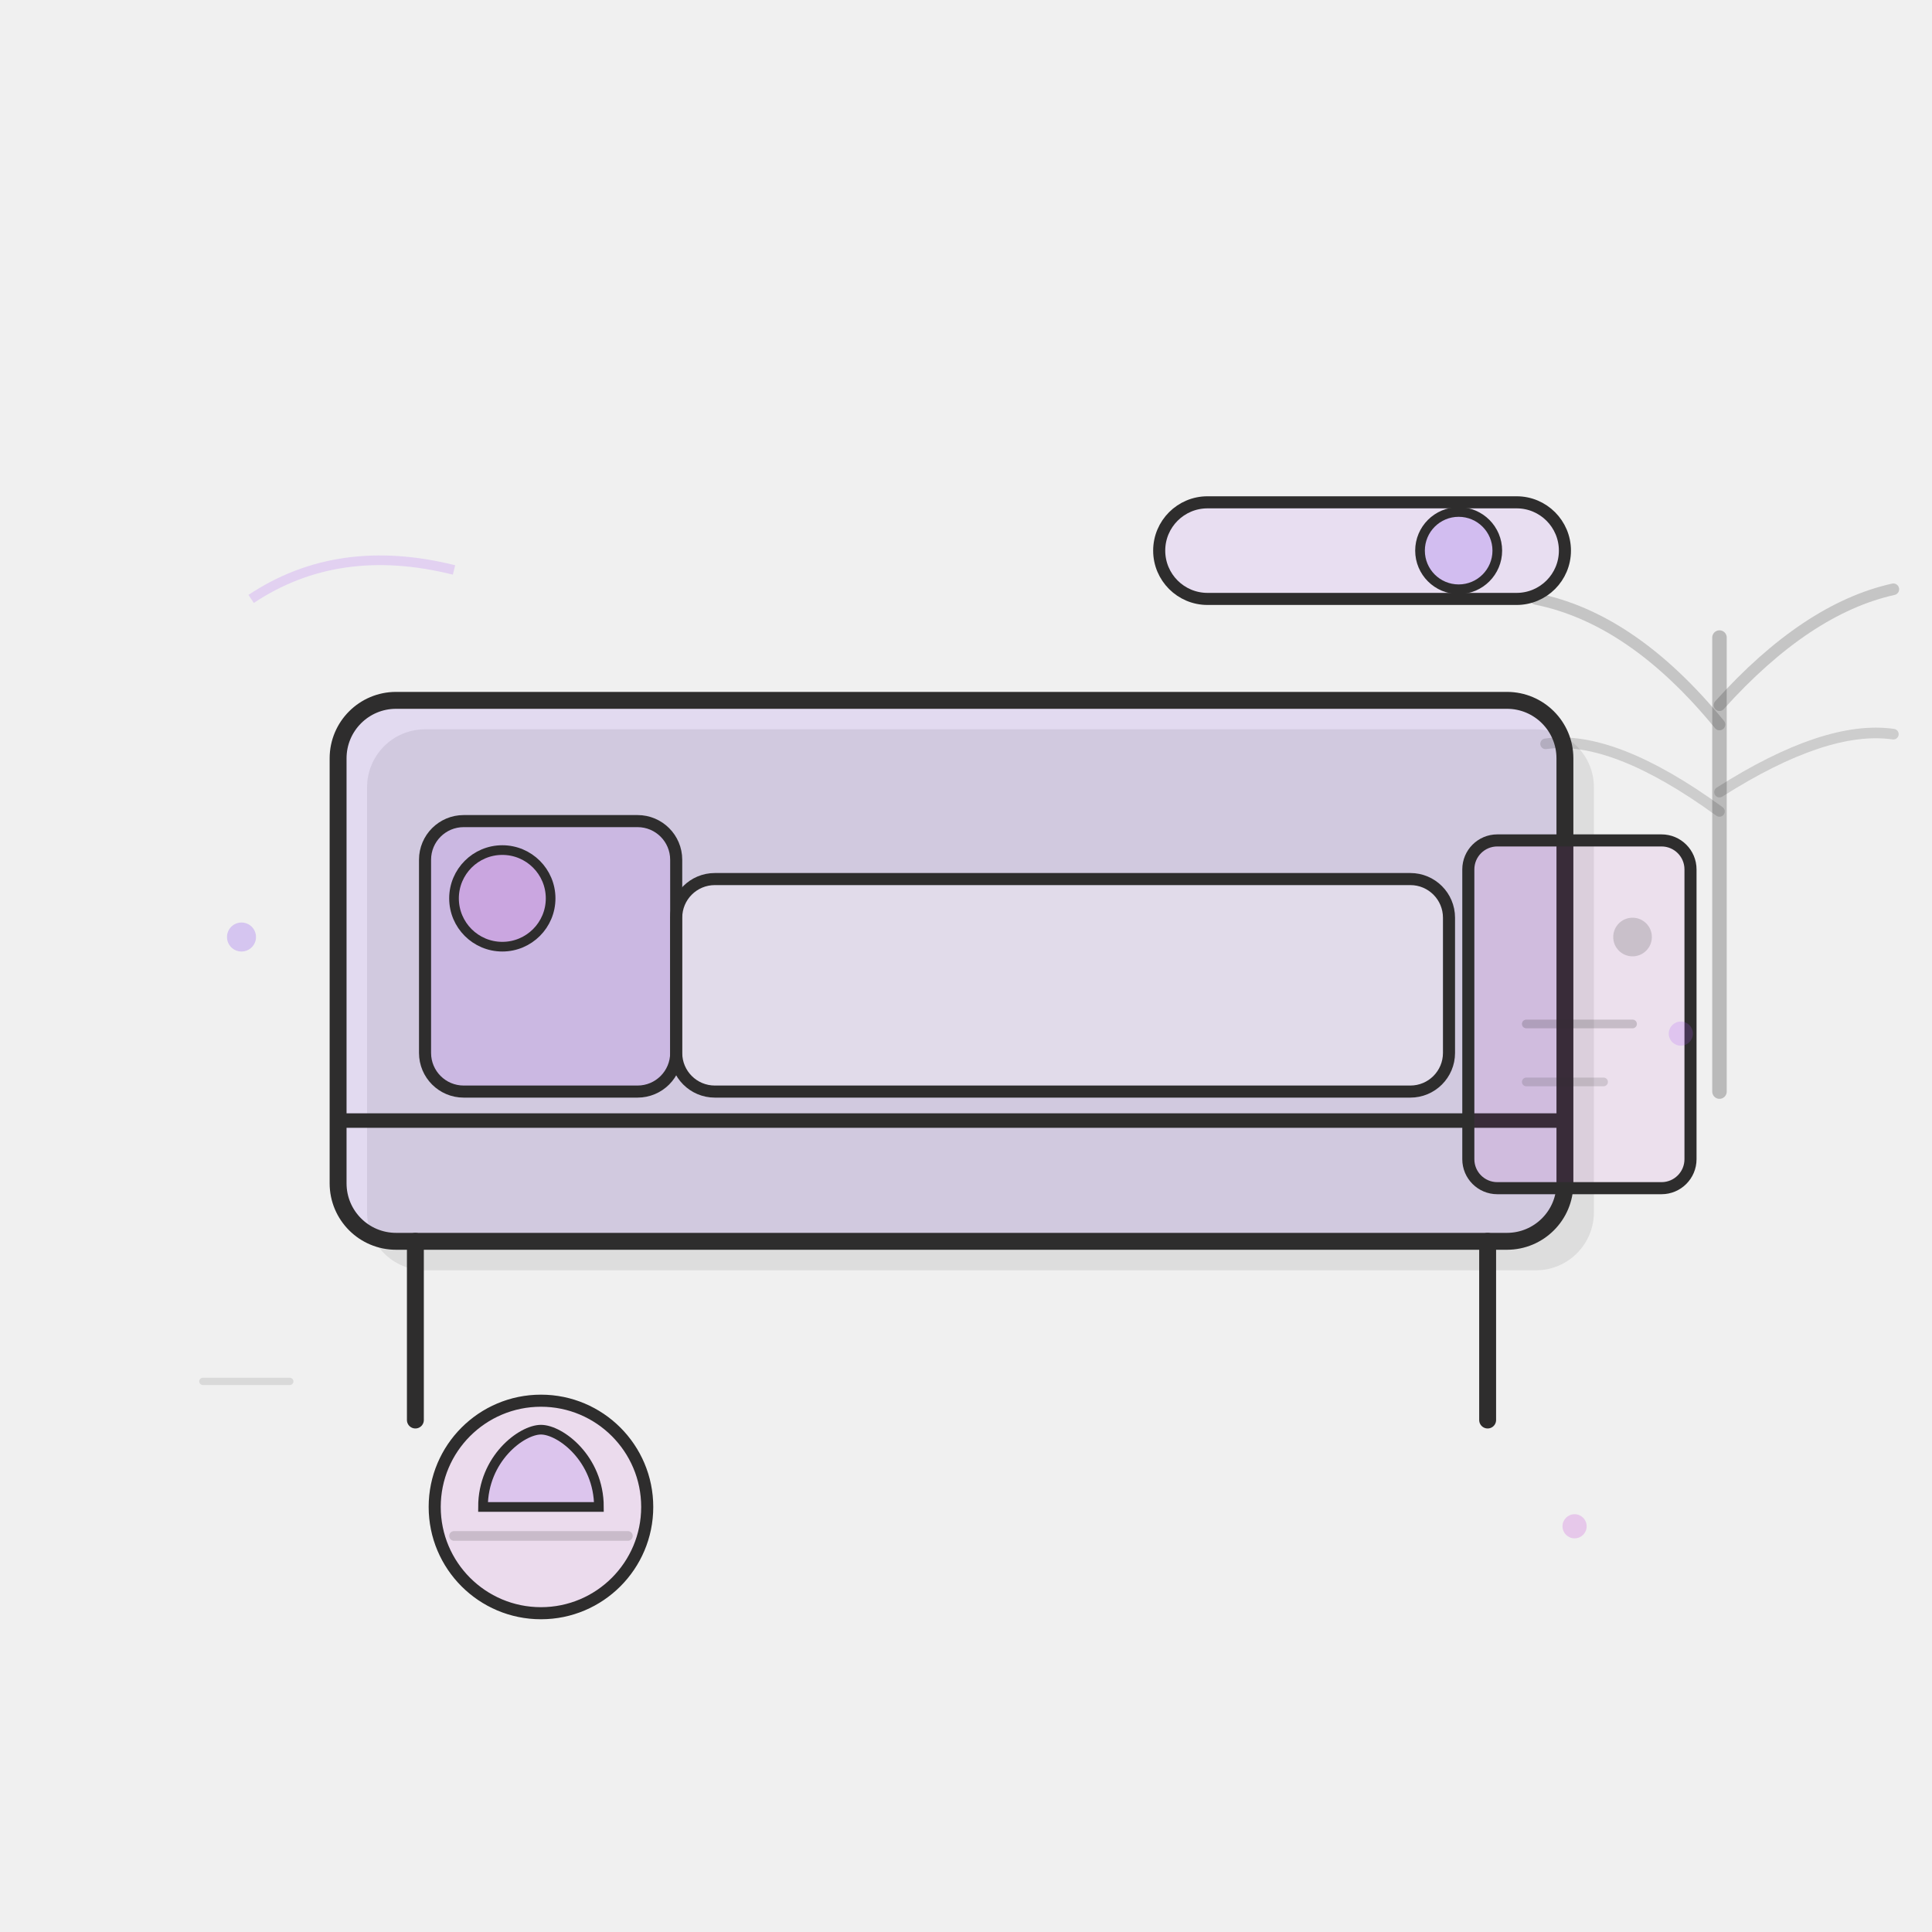
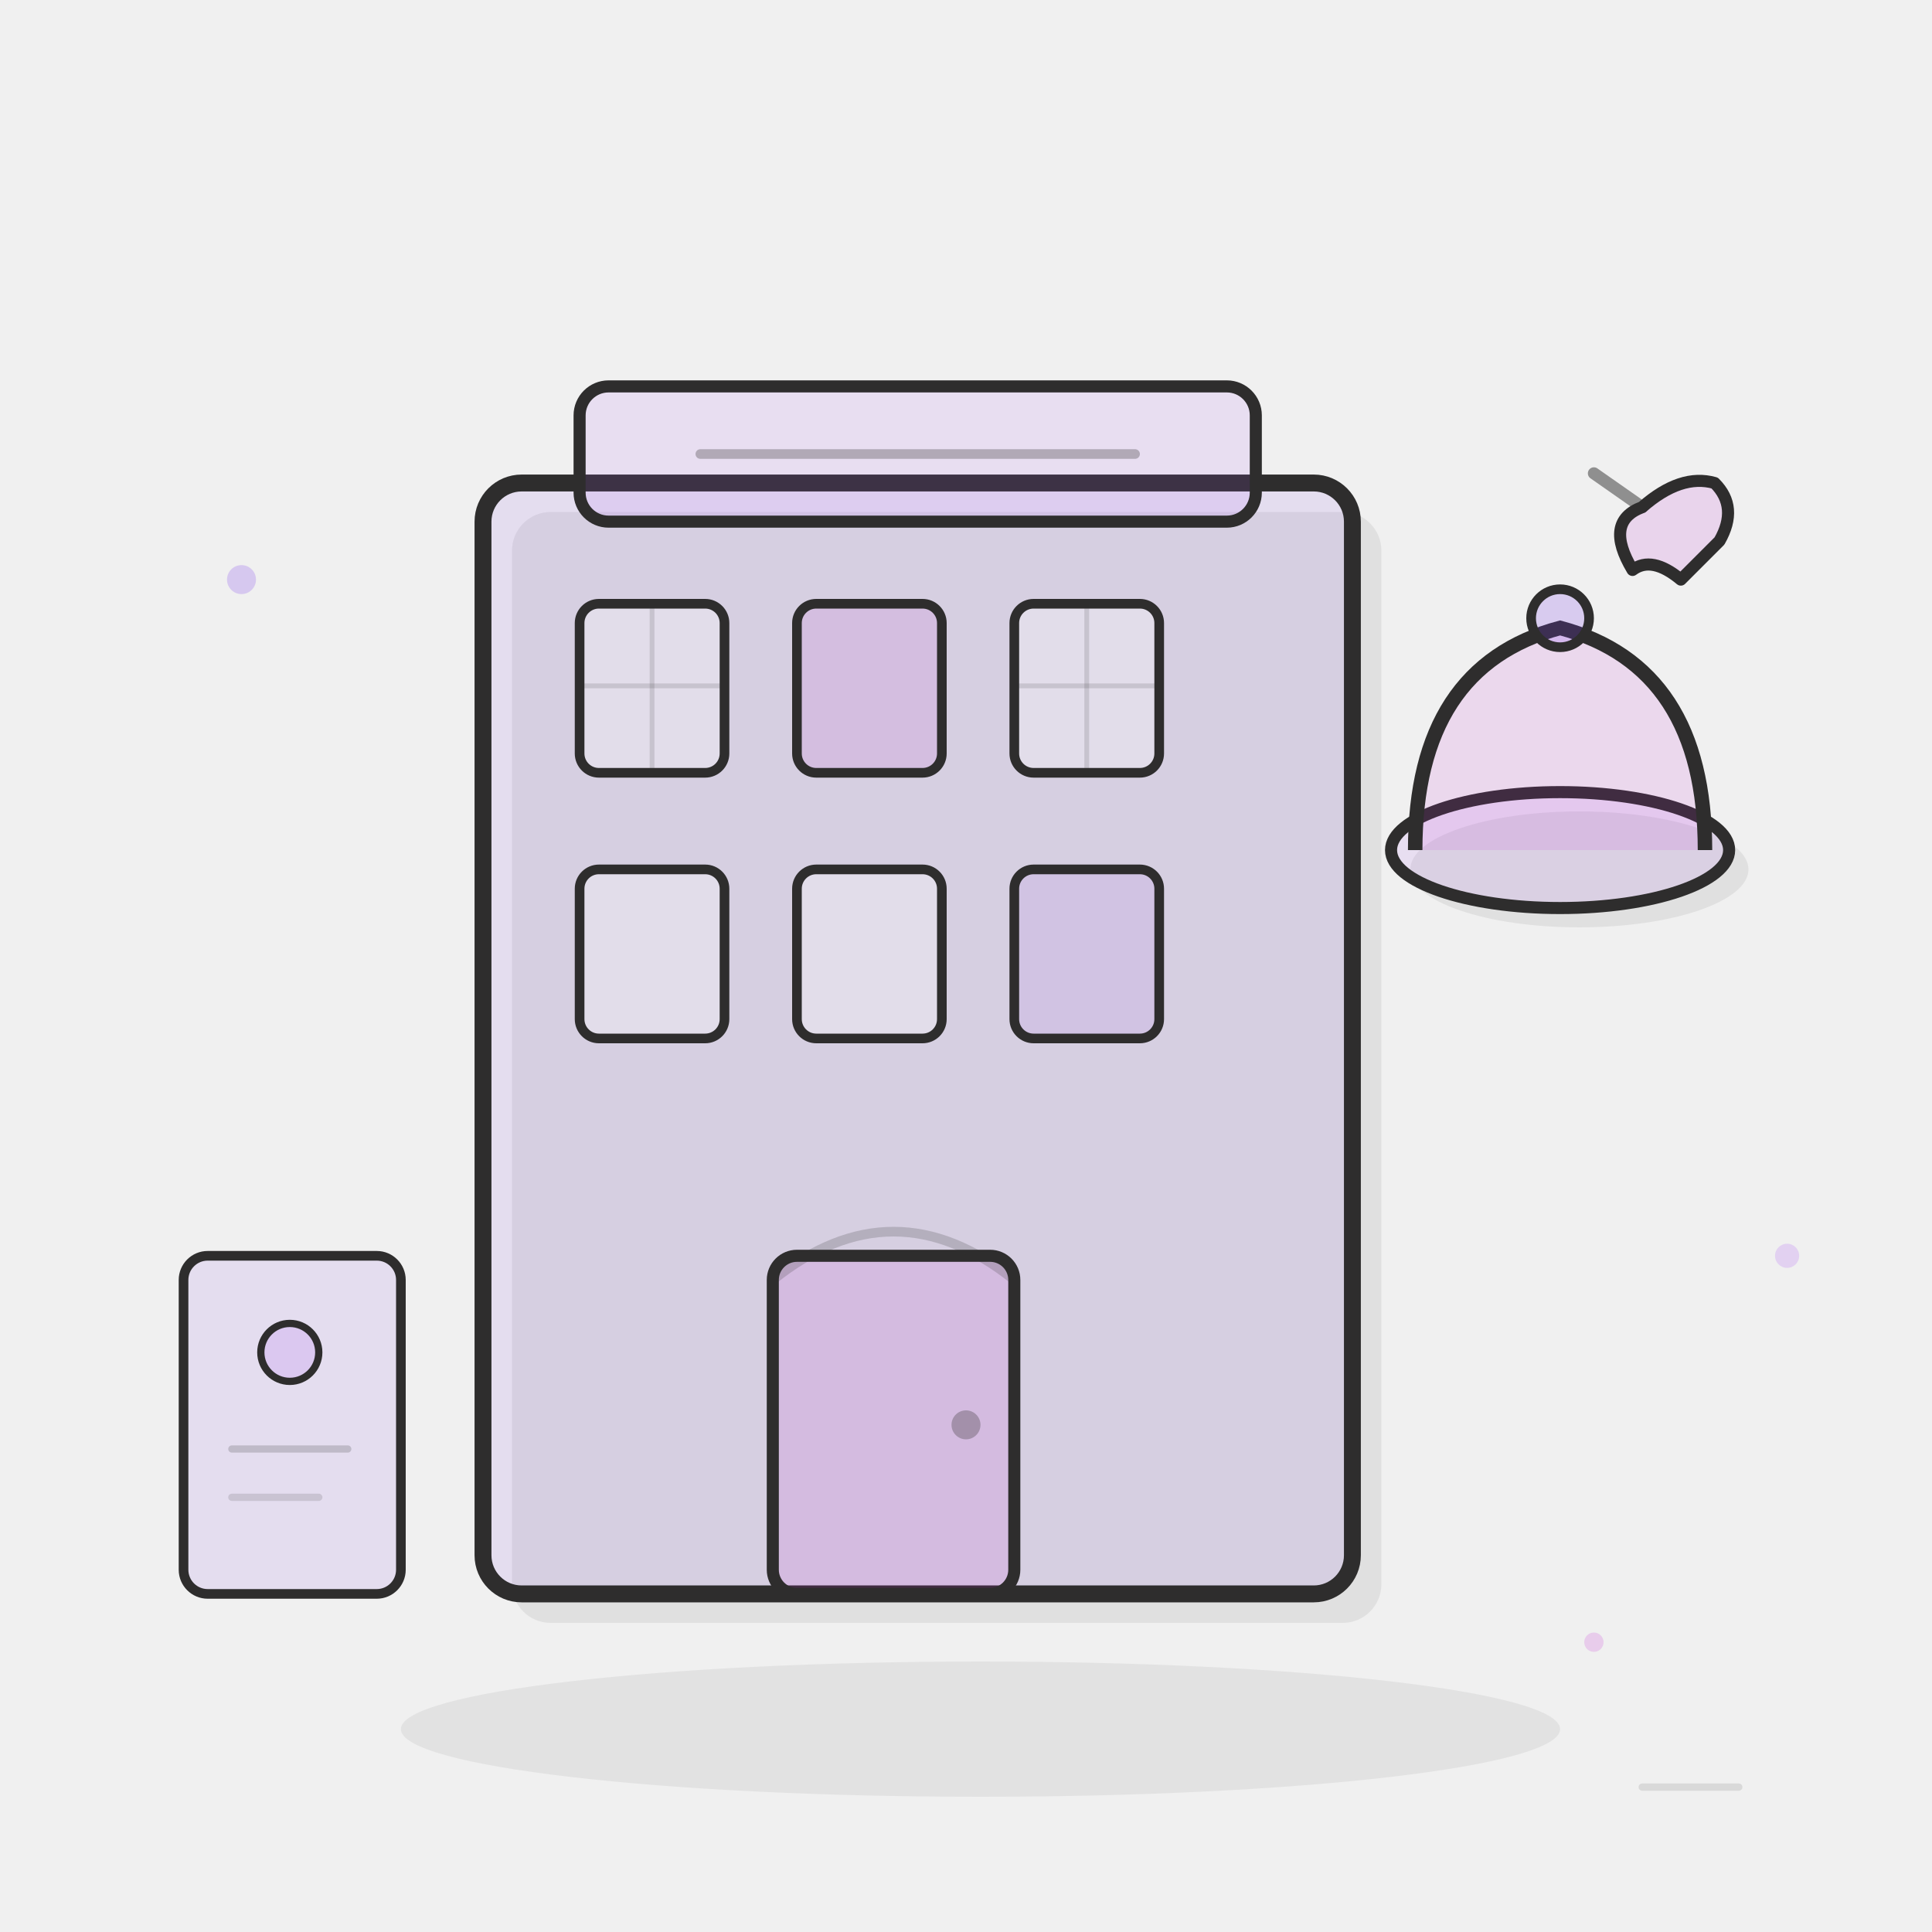
<svg xmlns="http://www.w3.org/2000/svg" viewBox="0 0 400 400" fill="none">
-   <rect x="73" y="148" width="254" height="112" rx="12" fill="#000" opacity="0.08" transform="translate(3,3)" />
-   <rect x="70" y="145" width="254" height="112" rx="12" stroke="#2E2D2D" stroke-width="3.5" fill="#7C3AED" fill-opacity="0.12" />
-   <rect x="88" y="170" width="52" height="56" rx="8" stroke="#2E2D2D" stroke-width="2.5" fill="#A855F7" fill-opacity="0.14" />
-   <rect x="140" y="182" width="160" height="44" rx="8" stroke="#2E2D2D" stroke-width="2.5" fill="white" fill-opacity="0.34" />
-   <line x1="70" y1="232" x2="324" y2="232" stroke="#2E2D2D" stroke-width="3" />
-   <line x1="86" y1="257" x2="86" y2="294" stroke="#2E2D2D" stroke-width="3.5" stroke-linecap="round" />
-   <line x1="308" y1="257" x2="308" y2="294" stroke="#2E2D2D" stroke-width="3.5" stroke-linecap="round" />
-   <circle cx="104" cy="186" r="10" stroke="#2E2D2D" stroke-width="2" fill="#C026D3" fill-opacity="0.12" />
-   <rect x="240" y="104" width="84" height="20" rx="10" stroke="#2E2D2D" stroke-width="2.5" fill="#A855F7" fill-opacity="0.12" />
-   <circle cx="302" cy="114" r="8" stroke="#2E2D2D" stroke-width="2" fill="#7C3AED" fill-opacity="0.2" />
-   <circle cx="112" cy="312" r="22" stroke="#2E2D2D" stroke-width="2.5" fill="#C026D3" fill-opacity="0.1" />
-   <path d="M100 312 C100 302 108 296 112 296 C116 296 124 302 124 312 Z" stroke="#2E2D2D" stroke-width="2" fill="#7C3AED" fill-opacity="0.14" />
-   <line x1="94" y1="318" x2="130" y2="318" stroke="#2E2D2D" stroke-width="2" stroke-linecap="round" opacity="0.18" />
-   <rect x="304" y="174" width="46" height="72" rx="6" stroke="#2E2D2D" stroke-width="2.5" fill="#C026D3" fill-opacity="0.08" />
-   <circle cx="338" cy="194" r="4" fill="#2E2D2D" opacity="0.18" />
-   <line x1="316" y1="212" x2="338" y2="212" stroke="#2E2D2D" stroke-width="1.8" stroke-linecap="round" opacity="0.2" />
-   <line x1="316" y1="224" x2="332" y2="224" stroke="#2E2D2D" stroke-width="1.8" stroke-linecap="round" opacity="0.16" />
-   <line x1="356" y1="132" x2="356" y2="226" stroke="#2E2D2D" stroke-width="3" stroke-linecap="round" opacity="0.28" />
-   <path d="M356 150 Q338 128 318 124" stroke="#2E2D2D" stroke-width="2.4" fill="none" stroke-linecap="round" opacity="0.22" />
-   <path d="M356 146 Q374 126 392 122" stroke="#2E2D2D" stroke-width="2.4" fill="none" stroke-linecap="round" opacity="0.22" />
-   <path d="M356 168 Q334 152 320 154" stroke="#2E2D2D" stroke-width="2.2" fill="none" stroke-linecap="round" opacity="0.18" />
-   <path d="M356 164 Q378 150 392 152" stroke="#2E2D2D" stroke-width="2.2" fill="none" stroke-linecap="round" opacity="0.18" />
-   <path d="M52 124 Q70 112 94 118" stroke="#A855F7" stroke-width="2" fill="none" opacity="0.2" />
-   <circle cx="50" cy="194" r="3" fill="#7C3AED" opacity="0.24" />
-   <circle cx="348" cy="214" r="2.5" fill="#A855F7" opacity="0.2" />
-   <circle cx="326" cy="316" r="2.5" fill="#C026D3" opacity="0.2" />
-   <line x1="42" y1="286" x2="60" y2="286" stroke="#2E2D2D" stroke-width="1.5" stroke-linecap="round" opacity="0.12" />
+   <ellipse cx="203" cy="358" rx="120" ry="14" fill="#000" opacity="0.06" />
+   <rect x="103" y="103" width="180" height="230" rx="8" fill="#000" opacity="0.07" transform="translate(3,3)" />
+   <rect x="100" y="100" width="180" height="230" rx="8" stroke="#2E2D2D" stroke-width="3.5" fill="#7C3AED" fill-opacity="0.10" />
+   <rect x="120" y="80" width="140" height="28" rx="6" stroke="#2E2D2D" stroke-width="2.5" fill="#A855F7" fill-opacity="0.12" />
+   <line x1="145" y1="94" x2="235" y2="94" stroke="#2E2D2D" stroke-width="2" stroke-linecap="round" opacity="0.3" />
+   <rect x="120" y="125" width="30" height="35" rx="4" stroke="#2E2D2D" stroke-width="2" fill="white" fill-opacity="0.3" />
+   <rect x="165" y="125" width="30" height="35" rx="4" stroke="#2E2D2D" stroke-width="2" fill="#C026D3" fill-opacity="0.10" />
+   <rect x="210" y="125" width="30" height="35" rx="4" stroke="#2E2D2D" stroke-width="2" fill="white" fill-opacity="0.3" />
+   <line x1="135" y1="125" x2="135" y2="160" stroke="#2E2D2D" stroke-width="1" opacity="0.15" />
+   <line x1="120" y1="142" x2="150" y2="142" stroke="#2E2D2D" stroke-width="1" opacity="0.15" />
+   <line x1="225" y1="125" x2="225" y2="160" stroke="#2E2D2D" stroke-width="1" opacity="0.15" />
+   <line x1="210" y1="142" x2="240" y2="142" stroke="#2E2D2D" stroke-width="1" opacity="0.15" />
+   <rect x="120" y="180" width="30" height="35" rx="4" stroke="#2E2D2D" stroke-width="2" fill="white" fill-opacity="0.3" />
+   <rect x="165" y="180" width="30" height="35" rx="4" stroke="#2E2D2D" stroke-width="2" fill="white" fill-opacity="0.3" />
+   <rect x="210" y="180" width="30" height="35" rx="4" stroke="#2E2D2D" stroke-width="2" fill="#A855F7" fill-opacity="0.10" />
+   <rect x="160" y="260" width="50" height="70" rx="5" stroke="#2E2D2D" stroke-width="2.5" fill="#C026D3" fill-opacity="0.12" />
+   <circle cx="200" cy="295" r="3" fill="#2E2D2D" opacity="0.3" />
+   <path d="M160 265 Q185 245 210 265" stroke="#2E2D2D" stroke-width="2" fill="none" opacity="0.2" />
+   <ellipse cx="325" cy="178" rx="35" ry="12" fill="#000" opacity="0.07" transform="translate(2,2)" />
+   <ellipse cx="323" cy="176" rx="35" ry="12" stroke="#2E2D2D" stroke-width="2.5" fill="#A855F7" fill-opacity="0.12" />
+   <path d="M293 176 Q293 138 323 130 Q353 138 353 176" stroke="#2E2D2D" stroke-width="3" fill="#C026D3" fill-opacity="0.12" />
+   <circle cx="323" cy="128" r="6" stroke="#2E2D2D" stroke-width="2" fill="#7C3AED" fill-opacity="0.2" />
+   <path d="M340,105 Q348,98 355,100 Q360,105 356,112 L348,120 Q342,115 338,118 Q332,108 340,105 Z" stroke="#2E2D2D" stroke-width="2.5" fill="#C026D3" fill-opacity="0.14" stroke-linejoin="round" />
+   <path d="M340 105 L330 98" stroke="#2E2D2D" stroke-width="2.5" fill="none" stroke-linecap="round" opacity="0.5" />
+   <rect x="38" y="260" width="45" height="70" rx="5" stroke="#2E2D2D" stroke-width="2" fill="#7C3AED" fill-opacity="0.10" />
+   <circle cx="60" cy="280" r="6" stroke="#2E2D2D" stroke-width="1.5" fill="#A855F7" fill-opacity="0.15" />
+   <line x1="48" y1="300" x2="72" y2="300" stroke="#2E2D2D" stroke-width="1.5" stroke-linecap="round" opacity="0.2" />
+   <line x1="48" y1="310" x2="66" y2="310" stroke="#2E2D2D" stroke-width="1.5" stroke-linecap="round" opacity="0.15" />
+   <circle cx="50" cy="120" r="3" fill="#7C3AED" opacity="0.22" />
+   <circle cx="370" cy="260" r="2.5" fill="#A855F7" opacity="0.2" />
+   <circle cx="330" cy="340" r="2" fill="#C026D3" opacity="0.18" />
+   <line x1="340" y1="370" x2="360" y2="370" stroke="#2E2D2D" stroke-width="1.5" stroke-linecap="round" opacity="0.12" />
</svg>
